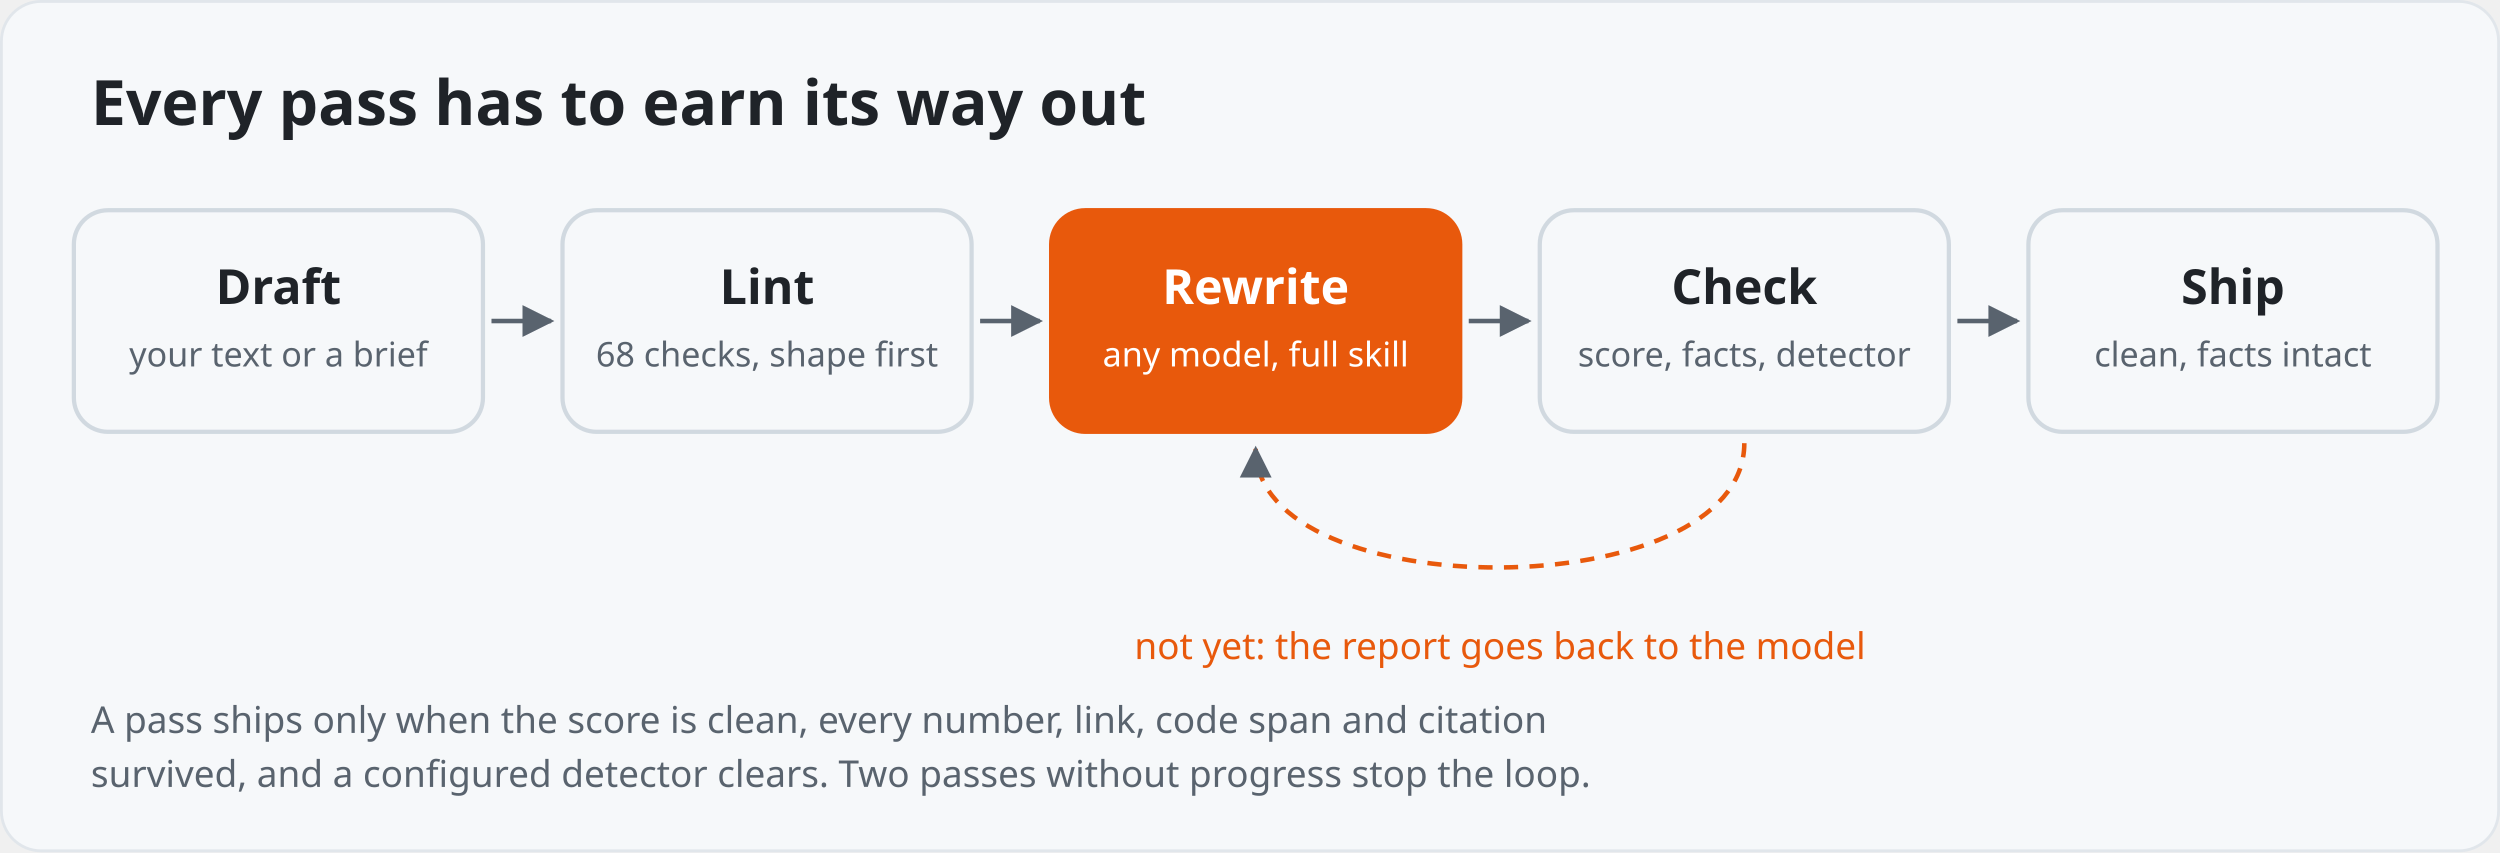
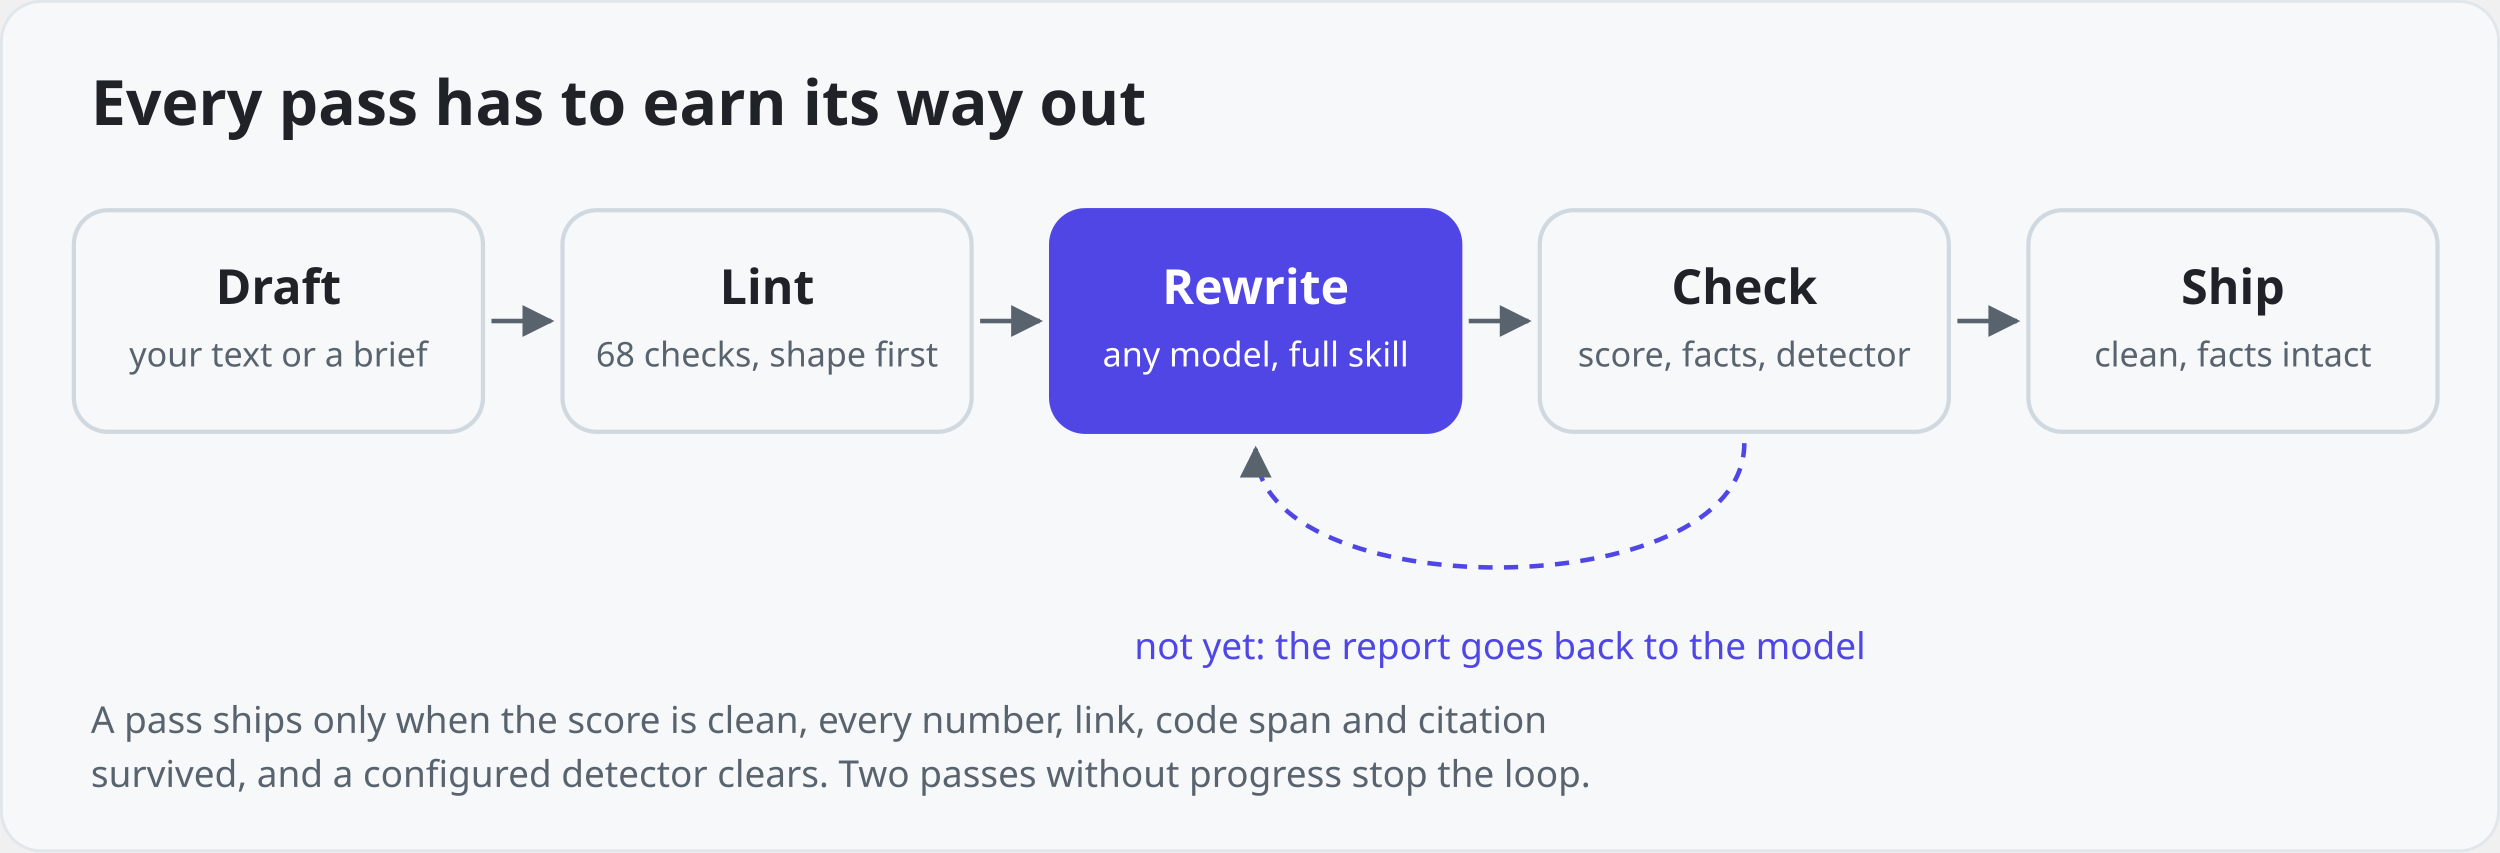
<svg xmlns="http://www.w3.org/2000/svg" width="880" height="300" viewBox="0 0 880 300" role="img" aria-label="The human-voice rewrite loop">
  <rect x="0.5" y="0.5" width="879" height="299" rx="14" fill="#F6F8FA" stroke="#E1E6EB" />
  <text x="32" y="44" font-family="-apple-system,BlinkMacSystemFont,'Segoe UI','Noto Sans',Helvetica,Arial,sans-serif" font-size="22" font-weight="700" fill="#1F2328" text-anchor="start">Every pass has to earn its way out</text>
  <defs>
    <marker id="a" viewBox="0 0 10 10" refX="9" refY="5" markerWidth="7" markerHeight="7" orient="auto-start-reverse">
      <path d="M0 0 L10 5 L0 10 z" fill="#59636E" />
    </marker>
  </defs>
  <rect x="26" y="74" width="144" height="78" rx="12" fill="#F6F8FA" stroke="#D1D9E0" stroke-width="1.5" />
  <text x="98.0" y="107" font-family="-apple-system,BlinkMacSystemFont,'Segoe UI','Noto Sans',Helvetica,Arial,sans-serif" font-size="17" font-weight="700" fill="#1F2328" text-anchor="middle">Draft</text>
  <text x="98.0" y="129" font-family="-apple-system,BlinkMacSystemFont,'Segoe UI','Noto Sans',Helvetica,Arial,sans-serif" font-size="12" font-weight="400" fill="#59636E" text-anchor="middle">your text or a brief</text>
  <rect x="198" y="74" width="144" height="78" rx="12" fill="#F6F8FA" stroke="#D1D9E0" stroke-width="1.5" />
  <text x="270.0" y="107" font-family="-apple-system,BlinkMacSystemFont,'Segoe UI','Noto Sans',Helvetica,Arial,sans-serif" font-size="17" font-weight="700" fill="#1F2328" text-anchor="middle">Lint</text>
  <text x="270.0" y="129" font-family="-apple-system,BlinkMacSystemFont,'Segoe UI','Noto Sans',Helvetica,Arial,sans-serif" font-size="12" font-weight="400" fill="#59636E" text-anchor="middle">68 checks, shape first</text>
  <line x1="173" y1="113" x2="194" y2="113" stroke="#59636E" stroke-width="1.6" marker-end="url(#a)" />
-   <rect x="370" y="74" width="144" height="78" rx="12" fill="#E8590C" stroke="#E8590C" stroke-width="1.5" />
+   <rect x="370" y="74" width="144" height="78" rx="12" fill="#4F46E5" stroke="#4F46E5" stroke-width="1.5" />
  <text x="442.0" y="107" font-family="-apple-system,BlinkMacSystemFont,'Segoe UI','Noto Sans',Helvetica,Arial,sans-serif" font-size="17" font-weight="700" fill="#FFFFFF" text-anchor="middle">Rewrite</text>
  <text x="442.0" y="129" font-family="-apple-system,BlinkMacSystemFont,'Segoe UI','Noto Sans',Helvetica,Arial,sans-serif" font-size="12" font-weight="400" fill="#FFFFFF" text-anchor="middle">any model, full skill</text>
  <line x1="345" y1="113" x2="366" y2="113" stroke="#59636E" stroke-width="1.6" marker-end="url(#a)" />
  <rect x="542" y="74" width="144" height="78" rx="12" fill="#F6F8FA" stroke="#D1D9E0" stroke-width="1.5" />
  <text x="614.0" y="107" font-family="-apple-system,BlinkMacSystemFont,'Segoe UI','Noto Sans',Helvetica,Arial,sans-serif" font-size="17" font-weight="700" fill="#1F2328" text-anchor="middle">Check</text>
  <text x="614.0" y="129" font-family="-apple-system,BlinkMacSystemFont,'Segoe UI','Noto Sans',Helvetica,Arial,sans-serif" font-size="12" font-weight="400" fill="#59636E" text-anchor="middle">score, facts, detector</text>
  <line x1="517" y1="113" x2="538" y2="113" stroke="#59636E" stroke-width="1.6" marker-end="url(#a)" />
  <rect x="714" y="74" width="144" height="78" rx="12" fill="#F6F8FA" stroke="#D1D9E0" stroke-width="1.5" />
  <text x="786.0" y="107" font-family="-apple-system,BlinkMacSystemFont,'Segoe UI','Noto Sans',Helvetica,Arial,sans-serif" font-size="17" font-weight="700" fill="#1F2328" text-anchor="middle">Ship</text>
  <text x="786.0" y="129" font-family="-apple-system,BlinkMacSystemFont,'Segoe UI','Noto Sans',Helvetica,Arial,sans-serif" font-size="12" font-weight="400" fill="#59636E" text-anchor="middle">clean, facts intact</text>
  <line x1="689" y1="113" x2="710" y2="113" stroke="#59636E" stroke-width="1.6" marker-end="url(#a)" />
-   <path d="M614 156 C 614 214, 442 214, 442 158" fill="none" stroke="#E8590C" stroke-width="1.6" stroke-dasharray="5 4" marker-end="url(#a)" />
-   <text x="528.0" y="232" font-family="-apple-system,BlinkMacSystemFont,'Segoe UI','Noto Sans',Helvetica,Arial,sans-serif" font-size="13" font-weight="400" fill="#E8590C" text-anchor="middle">not yet: the report goes back to the model</text>
+   <path d="M614 156 C 614 214, 442 214, 442 158" fill="none" stroke="#4F46E5" stroke-width="1.6" stroke-dasharray="5 4" marker-end="url(#a)" />
+   <text x="528.0" y="232" font-family="-apple-system,BlinkMacSystemFont,'Segoe UI','Noto Sans',Helvetica,Arial,sans-serif" font-size="13" font-weight="400" fill="#4F46E5" text-anchor="middle">not yet: the report goes back to the model</text>
  <text x="32" y="258" font-family="-apple-system,BlinkMacSystemFont,'Segoe UI','Noto Sans',Helvetica,Arial,sans-serif" font-size="13" font-weight="400" fill="#59636E" text-anchor="start">A pass ships only when the score is clean, every number, link, code span and citation</text>
  <text x="32" y="277" font-family="-apple-system,BlinkMacSystemFont,'Segoe UI','Noto Sans',Helvetica,Arial,sans-serif" font-size="13" font-weight="400" fill="#59636E" text-anchor="start">survived, and a configured detector clears. Two passes without progress stop the loop.</text>
</svg>
